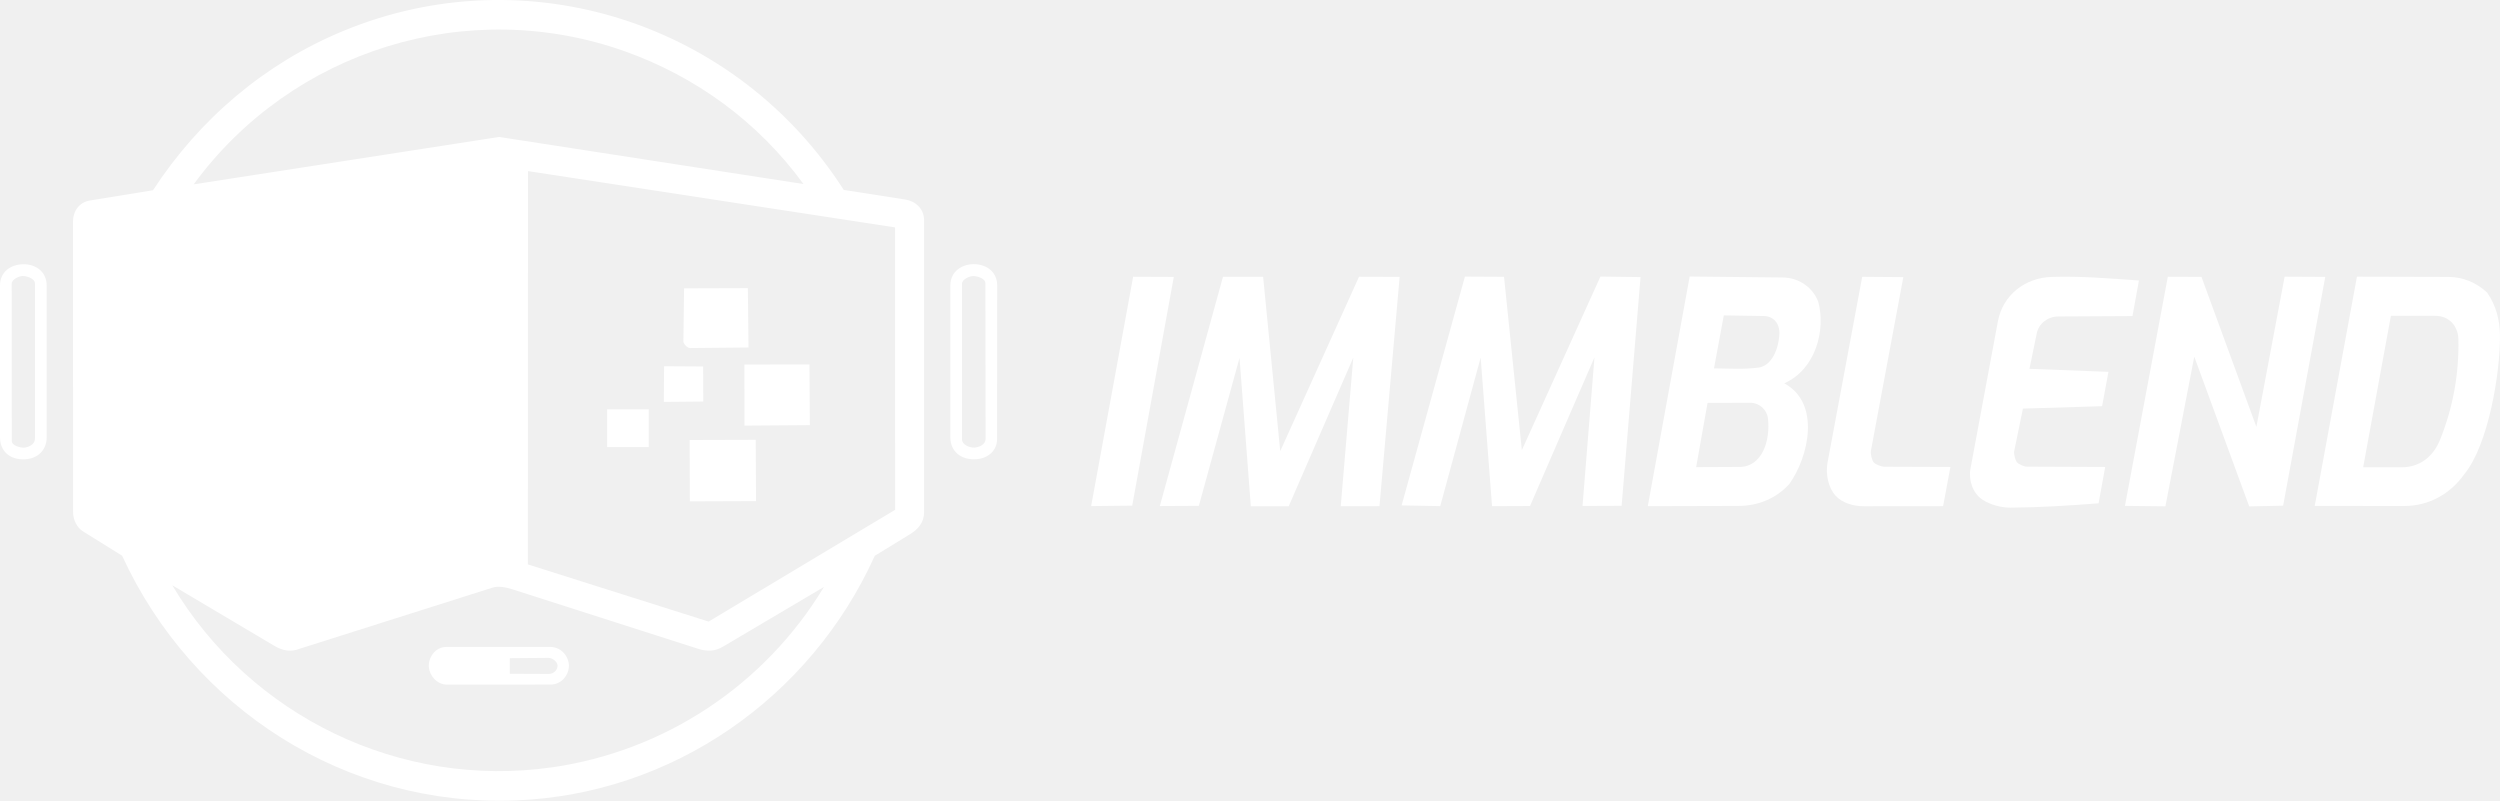
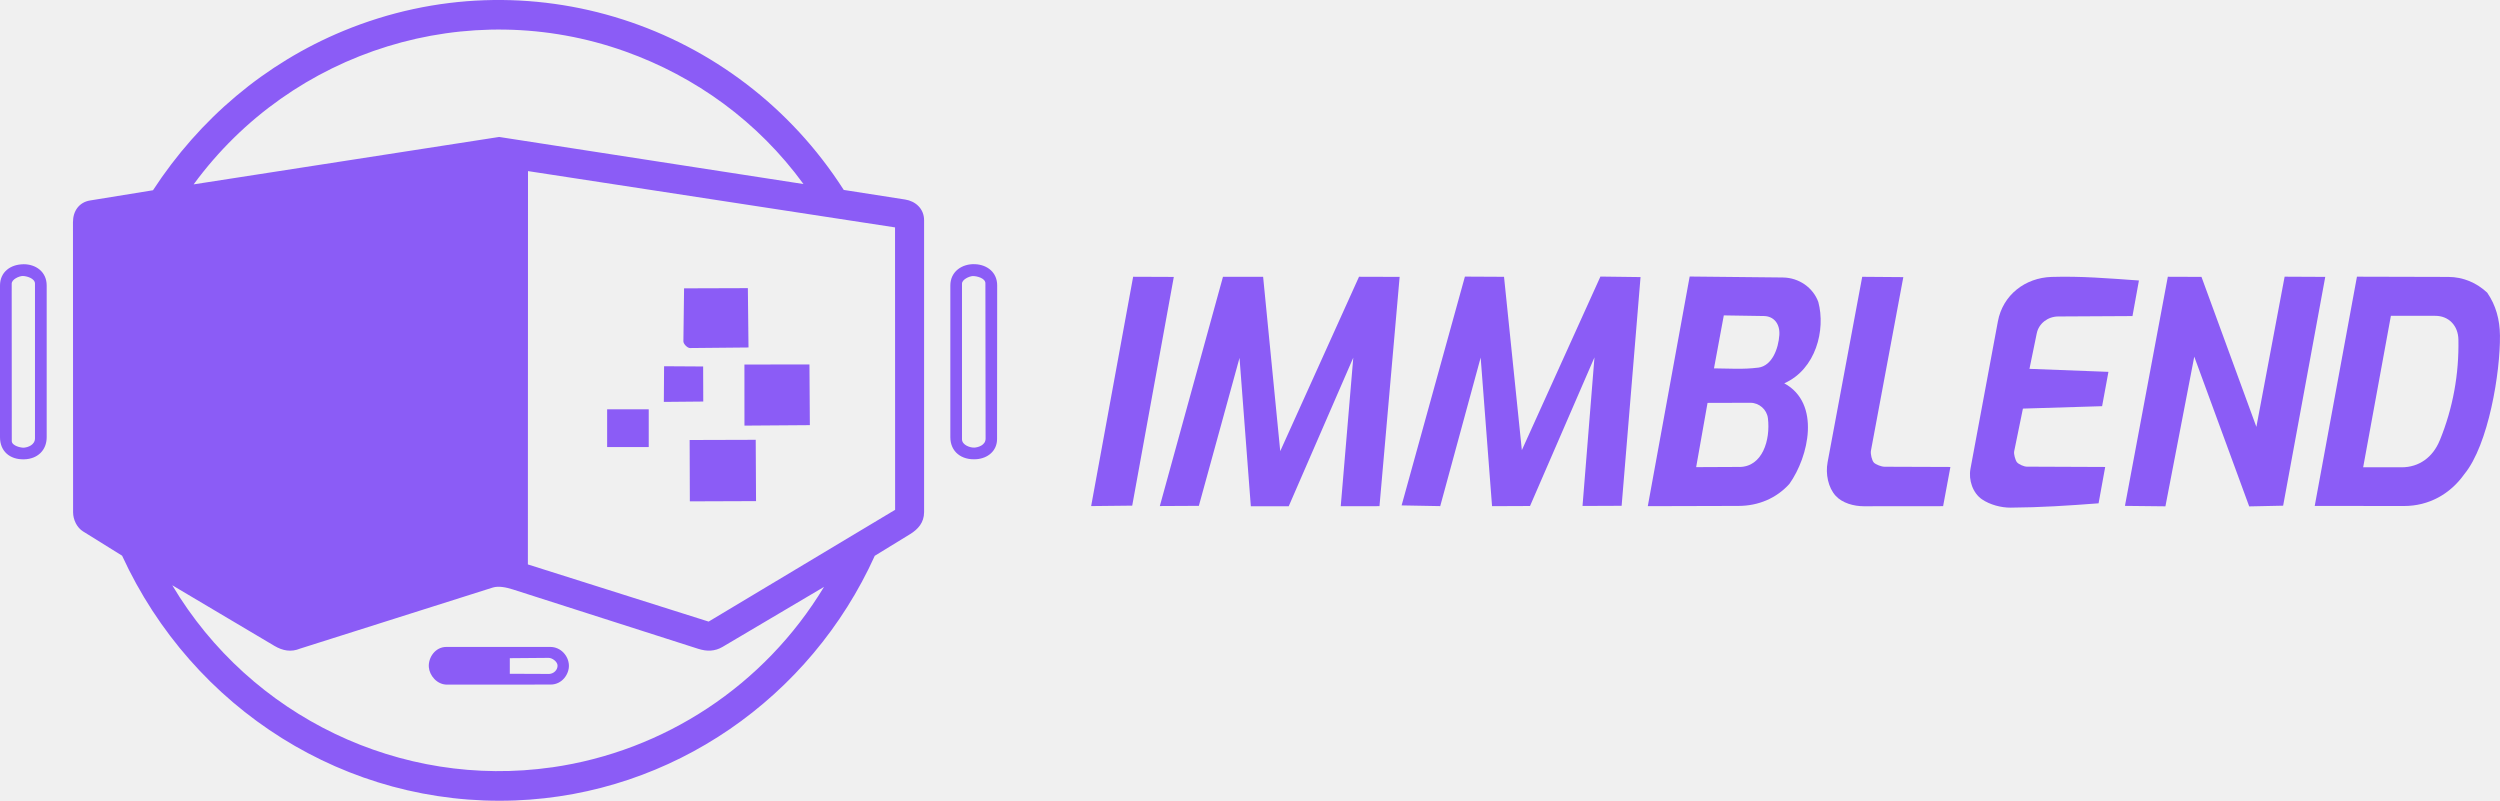
<svg xmlns="http://www.w3.org/2000/svg" id="Layer_2" data-name="Layer 2" viewBox="0 0 623.91 199.84">
  <defs>
    <style>
      .cls-1 {
-         fill: #fff;
+         fill: #8b5cf6;
      }
    </style>
  </defs>
  <g id="Layer_1-2" data-name="Layer 1">
    <g>
      <path class="cls-1" d="M225.93,49.8l-15.36-2.4C183.98,5.81,131.62-11.25,85.73,7.7c-19.61,8.1-35.93,21.97-47.55,39.78l-15.7,2.55c-2.73.44-4.27,2.63-4.27,5.41l.03,72.38c0,1.94.99,3.88,2.5,4.81l9.73,6.05c17.61,38.29,55.94,62.72,98.16,61.08,39.14-1.52,73.63-25.58,89.68-61.05l8.84-5.42c1.94-1.19,3.47-2.87,3.47-5.47V54.97c0-2.95-2.23-4.79-4.7-5.17ZM156.04,12.84c17.6,6.29,33.13,17.52,44.48,33.09l-75.95-11.75-76.24,11.83C72.93,12.42,116.81-1.17,156.04,12.84ZM137.72,191.5c-37.63,5.39-75.15-12.56-94.73-45.44l25.5,15.13c2.06,1.22,4.15,1.61,6.4.68l48.06-15.23c1.44-.46,3.34-.08,5.06.47l46.24,14.81c2.17.69,4.16.66,6.11-.5l25.28-14.95c-14.88,24.64-39.87,41.02-67.92,45.04ZM176.86,155.13l-45.12-14.27.03-98.16,91.6,14.05.02,70.48-46.53,27.89Z" />
      <polygon class="cls-1" points="319.5 112.59 315.23 69.08 305.21 69.08 289.45 126.29 299.19 126.24 309.34 89.32 312.16 126.34 321.62 126.34 337.73 89.26 334.6 126.33 344.27 126.32 349.3 69.1 339.16 69.07 319.5 112.59" />
      <polygon class="cls-1" points="379.8 112.34 375.35 69.08 365.59 69.03 349.79 126.13 359.43 126.31 369.52 89.24 372.36 126.32 381.84 126.28 397.92 89.19 394.94 126.27 404.7 126.23 409.42 69.15 399.41 69.02 379.8 112.34" />
      <path class="cls-1" d="M453.78,75.35c-1.3-3.55-4.79-6.06-8.87-6.1l-23.23-.24-10.45,57.31,22.64-.06c4.95-.01,9.46-1.9,12.7-5.5,4.82-6.77,7.89-20.11-1.28-25.1,7.91-3.51,10.36-13.36,8.49-20.32ZM434.06,116.53l-10.76.05,2.84-16.03,10.71-.03c2.19,0,4.1,1.7,4.36,3.86.66,5.49-1.39,12.14-7.14,12.16ZM438.75,91.75c-3.66.47-7.2.22-11,.18l2.45-13.22,10.01.16c2.44.04,4.04,1.9,3.85,4.74-.22,3.28-1.74,7.69-5.3,8.15Z" />
      <polygon class="cls-1" points="570.16 69.05 563.11 106.53 549.41 69.1 541.01 69.07 530.31 126.25 540.41 126.36 547.61 89.01 561.32 126.38 569.79 126.2 580.3 69.1 570.16 69.05" />
      <path class="cls-1" d="M623.9,83.71c-.05-3.94-1-7.51-3.19-10.68-2.6-2.43-5.95-3.91-9.69-3.92l-22.81-.06-10.54,57.21,22.29.02c6.18,0,11.5-2.96,15.04-7.94,6.05-7.34,9-25.46,8.9-34.62ZM608.87,109.91c-1.73,4.23-5.17,6.71-9.52,6.71h-9.59s6.92-37.8,6.92-37.8h11.04c3.42-.02,5.74,2.47,5.81,5.9.17,8.59-1.34,17.09-4.65,25.19Z" />
      <path class="cls-1" d="M504.86,101.97l19.75-.6,1.58-8.57-19.71-.75,1.82-8.86c.5-2.44,2.74-4.19,5.35-4.21l18.54-.1,1.61-8.88c-7.56-.53-14.47-1.12-21.79-.89-6.59.2-12.18,4.49-13.41,11.1l-6.84,36.76c-.53,2.86.59,6.11,2.91,7.67,1.96,1.32,4.73,2.07,7.11,2.05,7.45-.05,14.37-.5,21.95-1.08l1.65-9.07-19.56-.08c-.73,0-2.06-.6-2.47-1.11-.4-.51-.82-2.05-.69-2.69l2.19-10.7Z" />
      <path class="cls-1" d="M467.66,115.45c-.49-.49-.89-2.15-.74-2.98l8.08-43.31-10.26-.08-8.64,46.29c-.54,2.91.14,6.31,2.02,8.37,1.66,1.82,4.54,2.6,7,2.6l19.81-.02,1.82-9.78-16.43-.06c-.79,0-2.17-.54-2.67-1.03Z" />
      <polygon class="cls-1" points="282.79 69.07 272.31 126.3 282.56 126.19 292.94 69.11 282.79 69.07" />
      <path class="cls-1" d="M243.37,65.93c-3.22-.15-6.2,1.79-6.2,5.32v37.86c0,3.61,2.76,5.77,6.52,5.49,2.86-.21,5.14-2.1,5.14-5.03l.03-38.34c0-3.25-2.46-5.15-5.49-5.3ZM243.14,111.7c-.98.06-3.06-.61-3.06-2.08v-38.83c.01-1.06,1.84-1.85,2.66-1.89.9-.05,3.18.48,3.18,1.8l.05,38.75c0,1.68-1.87,2.2-2.83,2.26Z" />
      <path class="cls-1" d="M5.79,65.95C2.6,66,0,67.89,0,71.26v37.86c0,3.45,2.4,5.62,6.06,5.51,3.29-.09,5.59-2.25,5.59-5.51v-37.87c.01-3.41-2.71-5.35-5.86-5.31ZM6.05,111.72c-.86.07-3.11-.48-3.11-1.65l-.02-39.27c0-1.11,1.86-1.89,2.69-1.92.92-.03,3.12.55,3.12,1.91v38.58c.01,1.69-1.8,2.27-2.68,2.34Z" />
      <polygon class="cls-1" points="172.11 109.81 172.16 125.12 188.68 125.06 188.6 109.76 172.11 109.81" />
      <polygon class="cls-1" points="185.78 90.97 185.79 106.22 202.11 106.1 202.01 90.96 185.78 90.97" />
      <path class="cls-1" d="M172.22,86.86l14.58-.14-.16-14.81-15.92.05-.17,13.24c0,.62.99,1.67,1.66,1.66Z" />
      <rect class="cls-1" x="151.52" y="102.15" width="10.38" height="9.42" />
      <polygon class="cls-1" points="175.48 91.46 165.73 91.4 165.67 100.3 175.51 100.21 175.48 91.46" />
      <path class="cls-1" d="M137.32,161.45h-25.94c-2.77.01-4.53,2.66-4.36,5.03.16,2.08,2,4.39,4.57,4.38l25.82-.02c2.87,0,4.64-2.59,4.57-4.81-.08-2.32-1.99-4.58-4.66-4.58ZM136.91,168.19l-9.68-.04v-3.89s9.68-.08,9.68-.08c.96,0,2.17.97,2.23,1.84.08,1.17-.97,2.18-2.23,2.18Z" />
    </g>
  </g>
</svg>
